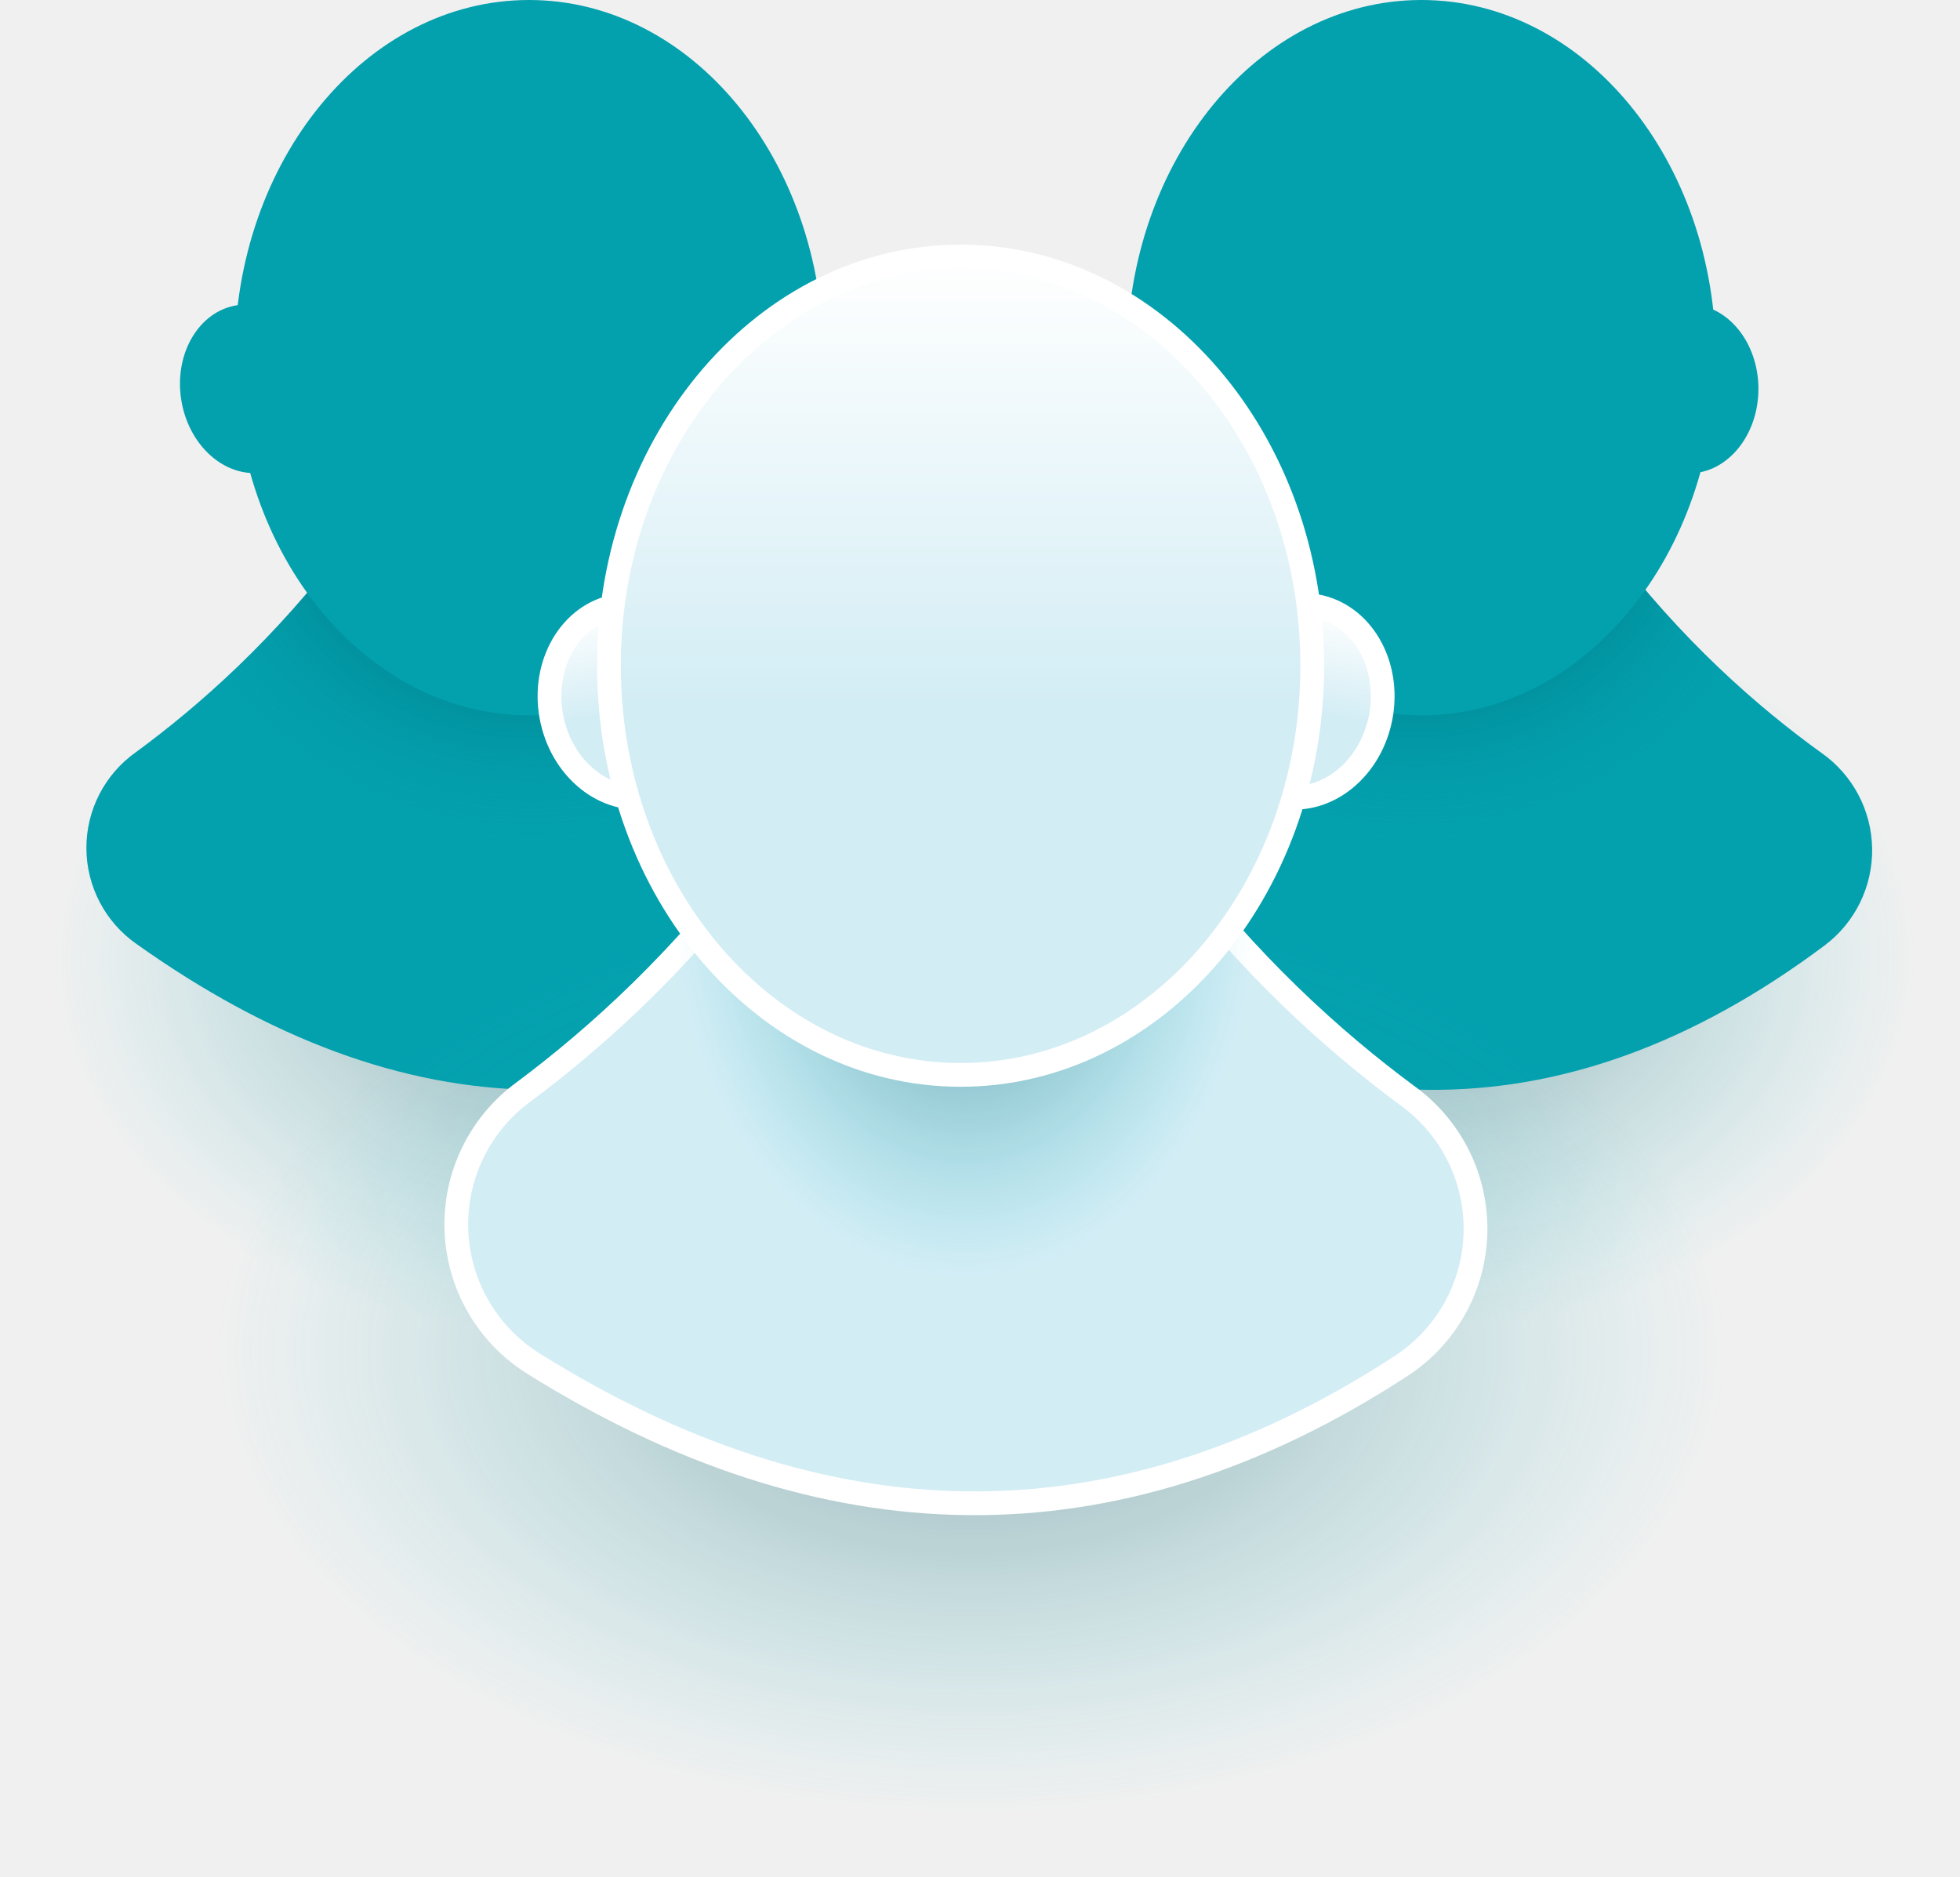
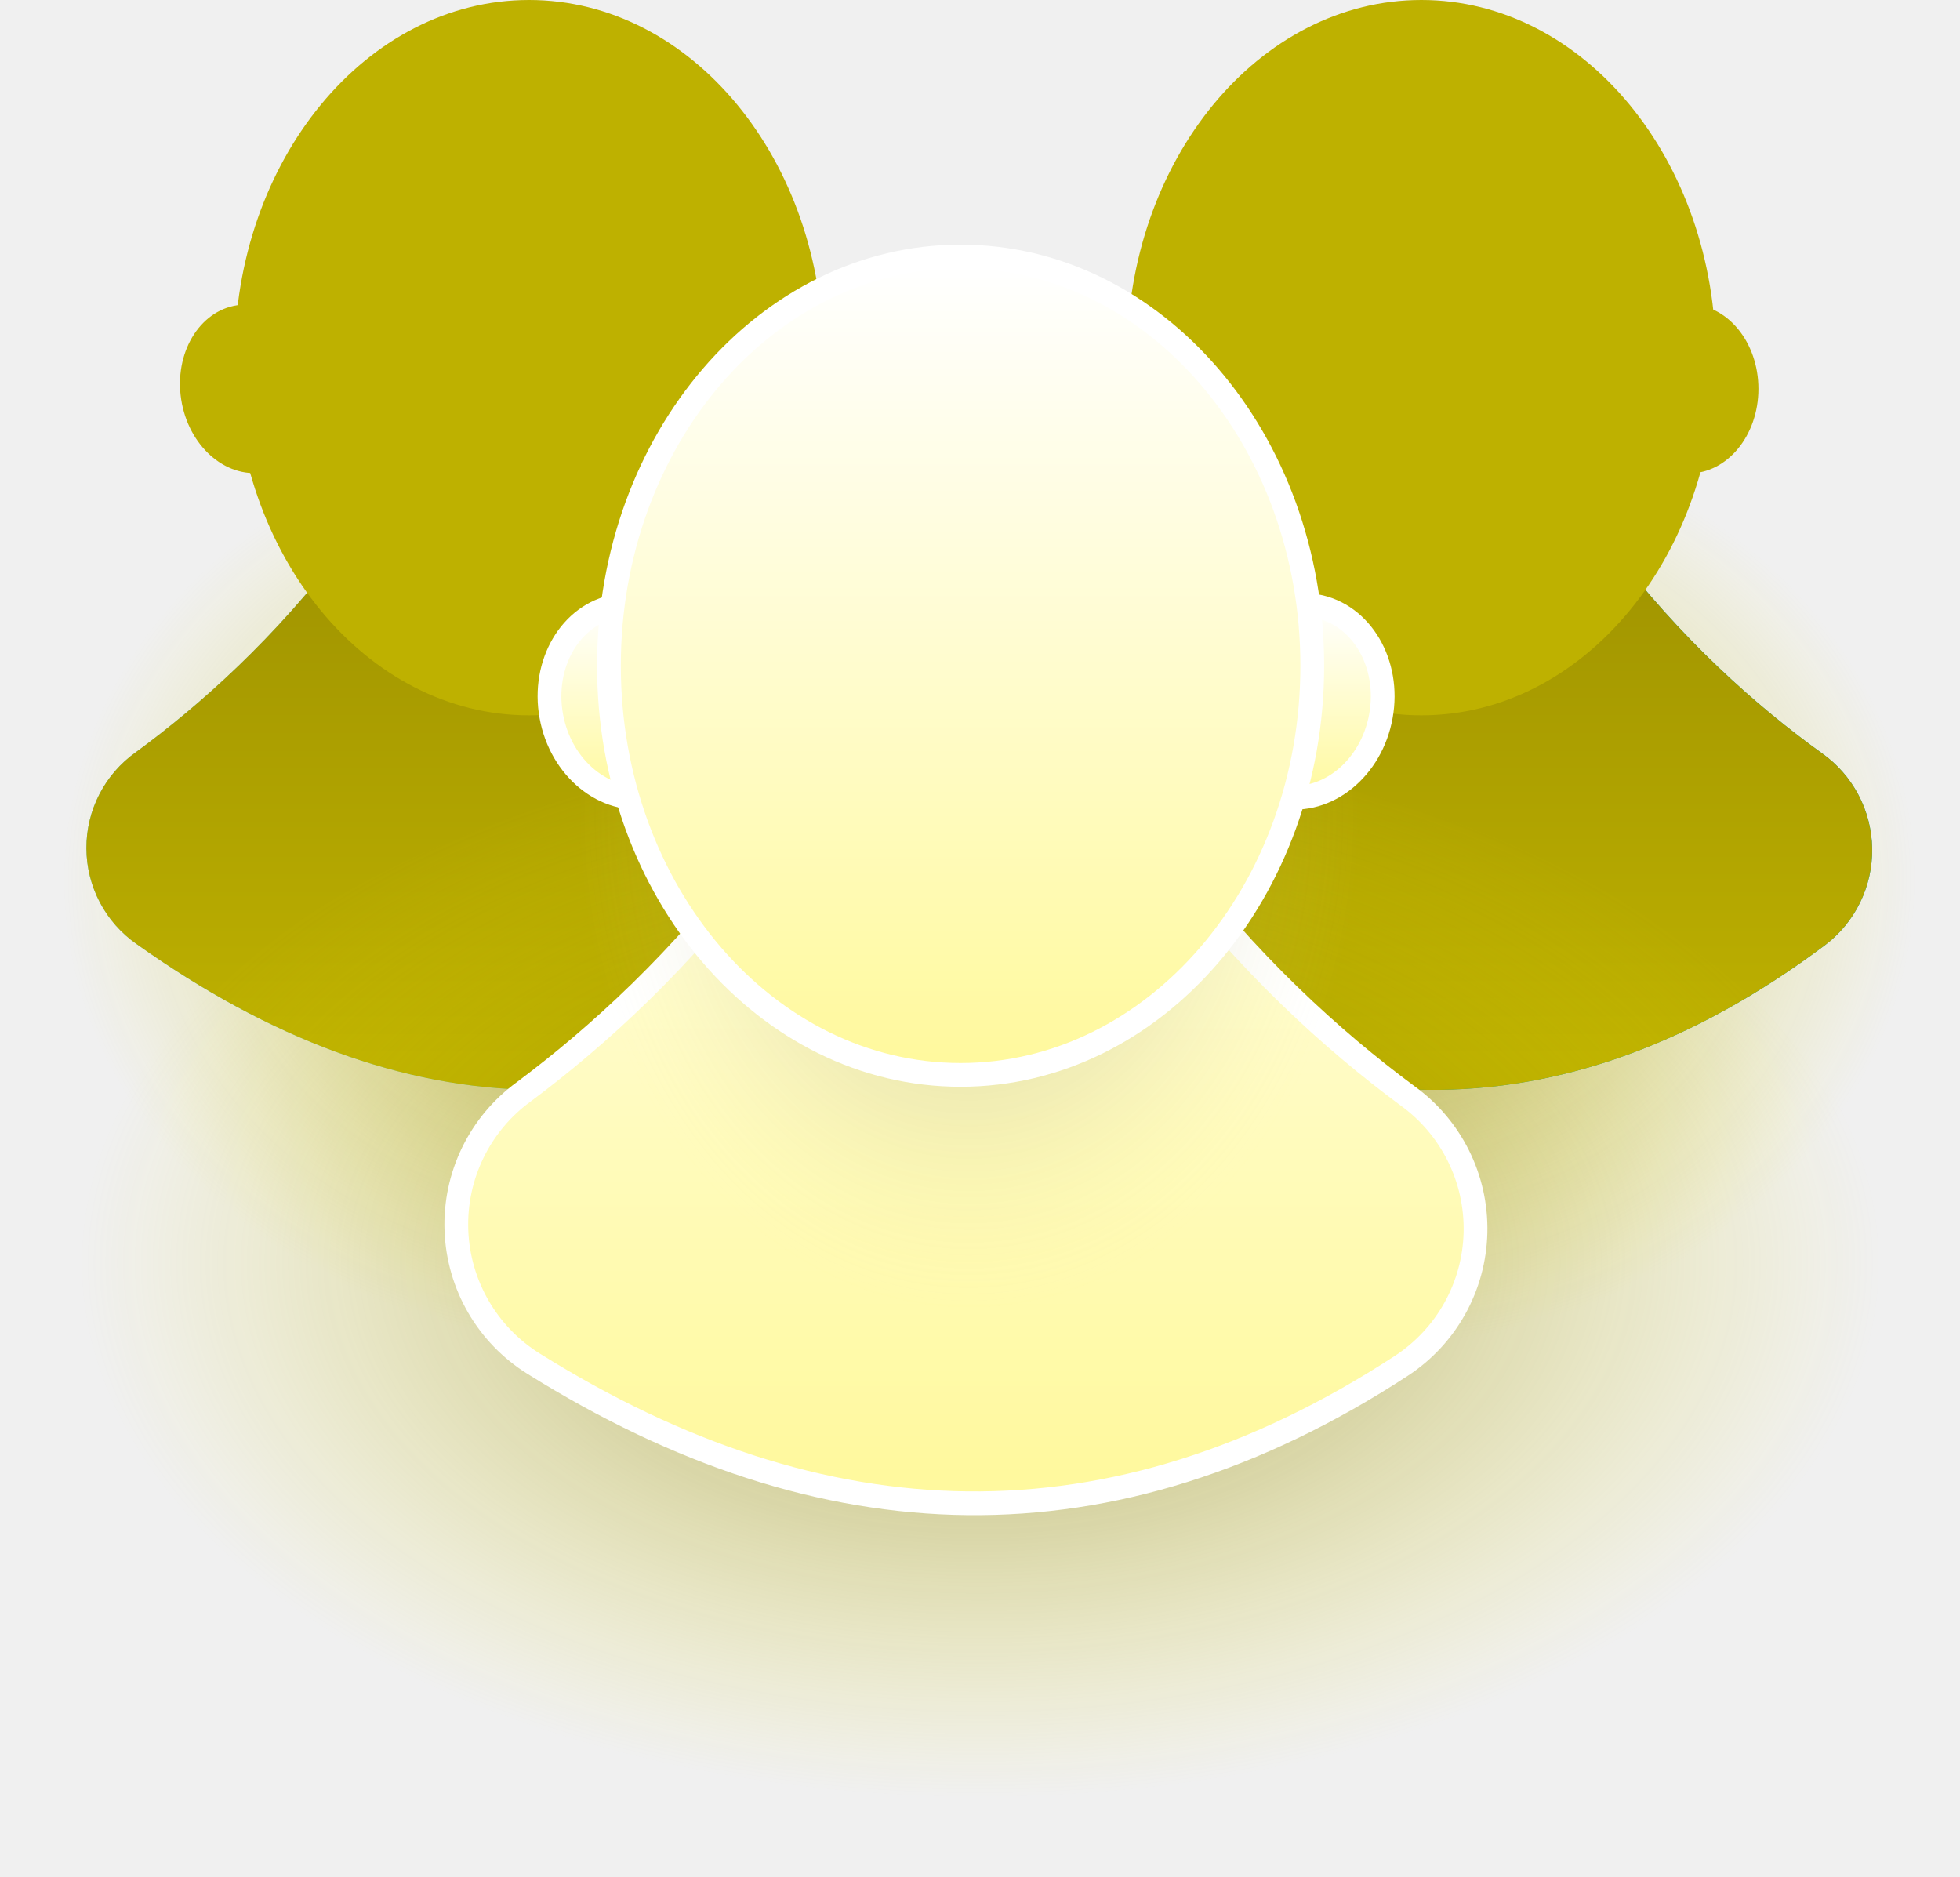
<svg xmlns="http://www.w3.org/2000/svg" viewBox="0 0 165 158" xml:space="preserve" style="fill-rule:evenodd;clip-rule:evenodd;stroke-linecap:round;stroke-linejoin:round;stroke-miterlimit:1.5">
  <g id="person1">
-     <path d="M45.622,35.618c30.103,-0 54.542,18.68 54.542,41.689c0,23.01 -24.439,41.69 -54.542,41.69c-30.103,0 -41.692,-18.744 -41.692,-41.753c0,-23.009 11.589,-41.626 41.692,-41.626Z" style="fill:url(#_Radial1);" />
-     <path d="M78.299,63.439c2.605,1.829 4.177,4.795 4.229,7.978c0.052,3.183 -1.422,6.198 -3.967,8.111c-22.346,16.745 -44.696,15.836 -67.046,-0.048c-2.644,-1.835 -4.228,-4.844 -4.242,-8.064c-0.015,-3.219 1.542,-6.242 4.171,-8.101c10.616,-7.784 25.846,-22.829 32.377,-48.625c-0,-0 0.314,-7.546 0.899,-4.207c0.585,-3.339 0.899,4.207 0.899,4.207c6.584,26.005 22.008,41.084 32.68,48.749Z" style="fill:rgb(3,160,174);" />
-     <path d="M78.299,63.439c2.605,1.829 4.177,4.795 4.229,7.978c0.052,3.183 -1.422,6.198 -3.967,8.111c-22.346,16.745 -44.696,15.836 -67.046,-0.048c-2.644,-1.835 -4.228,-4.844 -4.242,-8.064c-0.015,-3.219 1.542,-6.242 4.171,-8.101c10.616,-7.784 25.846,-22.829 32.377,-48.625c-0,-0 0.314,-7.546 0.899,-4.207c0.585,-3.339 0.899,4.207 0.899,4.207c6.584,26.005 22.008,41.084 32.68,48.749Z" style="fill:url(#_Radial2);" />
-     <path d="M19.95,25.696c3.197,-0.498 6.284,2.249 6.889,6.132c0.605,3.883 -1.499,7.44 -4.696,7.939c-3.197,0.498 -6.283,-2.25 -6.889,-6.133c-0.605,-3.882 1.499,-7.439 4.696,-7.938Z" style="fill:rgb(3,160,174);" />
+     <path d="M45.622,35.618c30.103,0 54.542,18.68 54.542,41.689c0,23.01 -24.439,41.69 -54.542,41.69c-30.103,0 -41.692,-18.744 -41.692,-41.753c0,-23.009 11.589,-41.626 41.692,-41.626Z" style="fill:url(#_crownRadial11);" />
+     <path d="M78.299,63.439c2.605,1.829 4.177,4.795 4.229,7.978c0.052,3.183 -1.422,6.198 -3.967,8.111c-22.346,16.745 -44.696,15.836 -67.046,-0.048c-2.644,-1.835 -4.228,-4.844 -4.242,-8.064c-0.015,-3.219 1.542,-6.242 4.171,-8.101c10.616,-7.784 25.846,-22.829 32.377,-48.625c0,0 0.314,-7.546 0.899,-4.207c0.585,-3.339 0.899,4.207 0.899,4.207c6.584,26.005 22.008,41.084 32.68,48.749Z" style="fill:#70D1C8;" />
+     <path d="M78.299,63.439c2.605,1.829 4.177,4.795 4.229,7.978c0.052,3.183 -1.422,6.198 -3.967,8.111c-22.346,16.745 -44.696,15.836 -67.046,-0.048c-2.644,-1.835 -4.228,-4.844 -4.242,-8.064c-0.015,-3.219 1.542,-6.242 4.171,-8.101c10.616,-7.784 25.846,-22.829 32.377,-48.625c0,0 0.314,-7.546 0.899,-4.207c0.585,-3.339 0.899,4.207 0.899,4.207c6.584,26.005 22.008,41.084 32.68,48.749Z" style="fill:url(#_crownLinear12);" />
+     <path d="M19.95,25.696c3.197,-0.498 6.284,2.249 6.889,6.132c0.605,3.883 -1.499,7.44 -4.696,7.939c-3.197,0.498 -6.283,-2.25 -6.889,-6.133c-0.605,-3.882 1.499,-7.439 4.696,-7.938Z" style="fill:#BEB100" />
    <ellipse cx="67.991" cy="32.731" rx="5.862" ry="7.12" style="fill:none;" />
-     <ellipse cx="44.537" cy="30.109" rx="24.79" ry="30.109" style="fill:rgb(3,160,174);" />
+     <ellipse cx="44.537" cy="30.109" rx="24.79" ry="30.109" style="fill:#BEB100;" />
  </g>
  <g id="person2">
-     <path d="M120.743,35.618c30.103,-0 41.214,18.68 41.214,41.689c0,23.01 -11.111,41.69 -41.214,41.69c-30.103,0 -54.542,-18.68 -54.542,-41.69c-0,-23.009 24.439,-41.689 54.542,-41.689Z" style="fill:url(#_Radial3);" />
-     <path d="M153.353,63.39c2.621,1.844 4.202,4.832 4.251,8.037c0.049,3.204 -1.439,6.239 -4.003,8.162c-22.29,16.661 -44.584,15.758 -66.878,-0.047c-2.666,-1.844 -4.264,-4.873 -4.282,-8.114c-0.018,-3.242 1.547,-6.288 4.192,-8.162c10.613,-7.799 25.792,-22.835 32.309,-48.576c-0,-0 0.314,-7.546 0.899,-4.207c0.585,-3.339 0.899,4.207 0.899,4.207c6.57,25.951 21.943,41.021 32.613,48.7Z" style="fill:rgb(3,160,174);" />
-     <path d="M153.353,63.39c2.621,1.844 4.202,4.832 4.251,8.037c0.049,3.204 -1.439,6.239 -4.003,8.162c-22.29,16.661 -44.584,15.758 -66.878,-0.047c-2.666,-1.844 -4.264,-4.873 -4.282,-8.114c-0.018,-3.242 1.547,-6.288 4.192,-8.162c10.613,-7.799 25.792,-22.835 32.309,-48.576c-0,-0 0.314,-7.546 0.899,-4.207c0.585,-3.339 0.899,4.207 0.899,4.207c6.57,25.951 21.943,41.021 32.613,48.7Z" style="fill:url(#_Radial4);" />
-     <ellipse cx="96.168" cy="32.731" rx="5.862" ry="7.12" style="fill:rgb(3,160,174);" />
-     <ellipse cx="142.168" cy="32.731" rx="5.862" ry="7.12" style="fill:rgb(3,160,174);" />
+     <path d="M120.743,35.618c30.103,0 41.214,18.68 41.214,41.689c0,23.01 -11.111,41.69 -41.214,41.69c-30.103,0 -54.542,-18.68 -54.542,-41.69c0,-23.009 24.439,-41.689 54.542,-41.689Z" style="fill:url(#_crownRadial13);" />
+     <path d="M153.353,63.39c2.621,1.844 4.202,4.832 4.251,8.037c0.049,3.204 -1.439,6.239 -4.003,8.162c-22.29,16.661 -44.584,15.758 -66.878,-0.047c-2.666,-1.844 -4.264,-4.873 -4.282,-8.114c-0.018,-3.242 1.547,-6.288 4.192,-8.162c10.613,-7.799 25.792,-22.835 32.309,-48.576c0,0 0.314,-7.546 0.899,-4.207c0.585,-3.339 0.899,4.207 0.899,4.207c6.57,25.951 21.943,41.021 32.613,48.7Z" style="fill:rgb(3,160,174);" />
+     <path d="M153.353,63.39c2.621,1.844 4.202,4.832 4.251,8.037c0.049,3.204 -1.439,6.239 -4.003,8.162c-22.29,16.661 -44.584,15.758 -66.878,-0.047c-2.666,-1.844 -4.264,-4.873 -4.282,-8.114c-0.018,-3.242 1.547,-6.288 4.192,-8.162c10.613,-7.799 25.792,-22.835 32.309,-48.576c0,0 0.314,-7.546 0.899,-4.207c0.585,-3.339 0.899,4.207 0.899,4.207c6.57,25.951 21.943,41.021 32.613,48.7Z" style="fill:url(#_crownLinear14);" />
+     <ellipse cx="96.168" cy="32.731" rx="5.862" ry="7.12" style="fill:#BEB100;" />
+     <ellipse cx="142.168" cy="32.731" rx="5.862" ry="7.12" style="fill:#BEB100;" />
    <path d="M144.26,25.704c3.193,0.521 5.271,4.093 4.638,7.972c-0.633,3.878 -3.739,6.604 -6.933,6.083c-3.193,-0.522 -5.271,-4.094 -4.638,-7.972c0.633,-3.879 3.739,-6.604 6.933,-6.083Z" style="fill:none;" />
-     <ellipse cx="119.658" cy="30.109" rx="24.79" ry="30.109" style="fill:rgb(3,160,174);" />
+     <ellipse cx="119.658" cy="30.109" rx="24.79" ry="30.109" style="fill:#BEB100;" />
  </g>
  <g id="person3">
-     <ellipse cx="82.163" cy="110.033" rx="77.933" ry="47.694" style="fill:url(#_Radial5);" />
-     <path d="M118.476,92.233c3.696,2.658 5.842,6.969 5.736,11.521c-0.107,4.552 -2.453,8.757 -6.27,11.239c-24.333,15.855 -48.677,15.01 -73.021,-0.197c-3.899,-2.43 -6.335,-6.639 -6.5,-11.231c-0.164,-4.591 1.964,-8.964 5.68,-11.667c12.484,-9.313 28.672,-26.109 35.911,-53.5c0,-0 0.375,-8.633 1.074,-4.813c0.698,-3.82 1.073,4.813 1.073,4.813c7.321,27.701 23.794,44.565 36.317,53.835Z" style="fill:url(#_Linear6);stroke:white;stroke-width:2px;" />
-     <ellipse cx="81.403" cy="72.154" rx="33.499" ry="43.778" style="fill:url(#_Radial7);" />
-     <path d="M51.846,51.023c3.801,-0.69 7.539,2.342 8.341,6.766c0.802,4.423 -1.633,8.574 -5.435,9.264c-3.802,0.689 -7.54,-2.343 -8.342,-6.766c-0.802,-4.424 1.634,-8.575 5.436,-9.264Z" style="fill:url(#_Linear8);stroke:white;stroke-width:2px;" />
-     <path d="M110.804,51.021c3.803,0.685 6.243,4.833 5.446,9.258c-0.798,4.424 -4.532,7.46 -8.335,6.775c-3.802,-0.685 -6.242,-4.833 -5.445,-9.258c0.797,-4.424 4.531,-7.46 8.334,-6.775Z" style="fill:url(#_Linear9);stroke:white;stroke-width:2px;" />
-     <ellipse cx="80.867" cy="56.038" rx="29.604" ry="34.445" style="fill:url(#_Linear10);stroke:white;stroke-width:2px;" />
+     <ellipse cx="82.163" cy="110.033" rx="77.933" ry="47.694" style="fill:url(#_crownRadial15);" />
+     <path d="M118.476,92.233c3.696,2.658 5.842,6.969 5.736,11.521c-0.107,4.552 -2.453,8.757 -6.27,11.239c-24.333,15.855 -48.677,15.01 -73.021,-0.197c-3.899,-2.43 -6.335,-6.639 -6.5,-11.231c-0.164,-4.591 1.964,-8.964 5.68,-11.667c12.484,-9.313 28.672,-26.109 35.911,-53.5c0,0 0.375,-8.633 1.074,-4.813c0.698,-3.82 1.073,4.813 1.073,4.813c7.321,27.701 23.794,44.565 36.317,53.835Z" style="fill:url(#_crownLinear16);stroke:white;stroke-width:2px;" />
+     <ellipse cx="81.403" cy="72.154" rx="33.499" ry="43.778" style="fill:url(#_crownRadial17);" />
+     <path d="M51.846,51.023c3.801,-0.69 7.539,2.342 8.341,6.766c0.802,4.423 -1.633,8.574 -5.435,9.264c-3.802,0.689 -7.54,-2.343 -8.342,-6.766c-0.802,-4.424 1.634,-8.575 5.436,-9.264Z" style="fill:url(#_crownLinear18);stroke:white;stroke-width:2px;" />
+     <path d="M110.804,51.021c3.803,0.685 6.243,4.833 5.446,9.258c-0.798,4.424 -4.532,7.46 -8.335,6.775c-3.802,-0.685 -6.242,-4.833 -5.445,-9.258c0.797,-4.424 4.531,-7.46 8.334,-6.775Z" style="fill:url(#_crownLinear19);stroke:white;stroke-width:2px;" />
+     <ellipse cx="80.867" cy="56.038" rx="29.604" ry="34.445" style="fill:url(#_crownLinear110);stroke:white;stroke-width:2px;" />
  </g>
  <defs>
-     <radialGradient id="_Radial1" cx="0" cy="0" r="1" gradientUnits="userSpaceOnUse" gradientTransform="matrix(40.7085,-0.18457,0.141077,31.1156,45.3677,80.5547)">
-       <stop offset="0" style="stop-color:rgb(1,58,64);stop-opacity:0.4" />
-       <stop offset="1" style="stop-color:rgb(26,193,210);stop-opacity:0" />
+     <radialGradient id="_crownRadial11" cx="0" cy="0" r="1" gradientUnits="userSpaceOnUse" gradientTransform="matrix(-47.2623,0,0,-39.444,52.2711,74.0608)">
+       <stop offset="0" style="stop-color:#615900;stop-opacity:0.6" />
+       <stop offset="1" style="stop-color:#E8DC00;stop-opacity:0" />
    </radialGradient>
-     <radialGradient id="_Radial2" cx="0" cy="0" r="1" gradientUnits="userSpaceOnUse" gradientTransform="matrix(32.8094,0,0,30.1217,44.6727,40.864)">
-       <stop offset="0" style="stop-color:rgb(1,58,64);stop-opacity:0.4" />
-       <stop offset="0.52" style="stop-color:rgb(1,82,90);stop-opacity:0.31" />
-       <stop offset="1" style="stop-color:rgb(3,160,174);stop-opacity:0" />
+     <linearGradient id="_crownLinear12" x1="0" y1="0" x2="1" y2="0" gradientUnits="userSpaceOnUse" gradientTransform="matrix(3.98459e-15,65.0732,-65.0732,3.98459e-15,44.4396,23.9149)">
+       <stop offset="0" style="stop-color:#918500;stop-opacity:1" />
+       <stop offset="1" style="stop-color:#BEB100;stop-opacity:1" />
+     </linearGradient>
+     <radialGradient id="_crownRadial13" cx="0" cy="0" r="1" gradientUnits="userSpaceOnUse" gradientTransform="matrix(-47.0275,0,0,-39.444,114.302,74.0608)">
+       <stop offset="0" style="stop-color:#615900;stop-opacity:0.6" />
+       <stop offset="1" style="stop-color:#E8DC00;stop-opacity:0" />
    </radialGradient>
-     <radialGradient id="_Radial3" cx="0" cy="0" r="1" gradientUnits="userSpaceOnUse" gradientTransform="matrix(40.8061,0,0,31.1902,120.489,80.5547)">
-       <stop offset="0" style="stop-color:rgb(1,58,64);stop-opacity:0.4" />
-       <stop offset="1" style="stop-color:rgb(26,193,210);stop-opacity:0" />
+     <linearGradient id="_crownLinear14" x1="0" y1="0" x2="1" y2="0" gradientUnits="userSpaceOnUse" gradientTransform="matrix(3.97971e-15,65.0735,-64.9936,3.9846e-15,119.562,23.915)">
+       <stop offset="0" style="stop-color:#918500;stop-opacity:1" />
+       <stop offset="1" style="stop-color:#BEB100;stop-opacity:1" />
+     </linearGradient>
+     <radialGradient id="_crownRadial15" cx="0" cy="0" r="1" gradientUnits="userSpaceOnUse" gradientTransform="matrix(-76.5487,0,0,-45.1251,82.526,106.319)">
+       <stop offset="0" style="stop-color:#615900;stop-opacity:0.6" />
+       <stop offset="1" style="stop-color:#E8DC00;stop-opacity:0" />
    </radialGradient>
-     <radialGradient id="_Radial4" cx="0" cy="0" r="1" gradientUnits="userSpaceOnUse" gradientTransform="matrix(32.8094,0,0,30.1217,119.091,40.8197)">
-       <stop offset="0" style="stop-color:rgb(1,58,64);stop-opacity:0.4" />
-       <stop offset="0.52" style="stop-color:rgb(1,82,90);stop-opacity:0.31" />
-       <stop offset="1" style="stop-color:rgb(3,160,174);stop-opacity:0" />
+     <linearGradient id="_crownLinear16" x1="0" y1="0" x2="1" y2="0" gradientUnits="userSpaceOnUse" gradientTransform="matrix(-3.17988e-14,90.9291,-83.0566,-3.48128e-14,86.4846,33.6517)">
+       <stop offset="0" style="stop-color:white;stop-opacity:1" />
+       <stop offset="1" style="stop-color:#FFF99E;stop-opacity:1" />
+     </linearGradient>
+     <radialGradient id="_crownRadial17" cx="0" cy="0" r="1" gradientUnits="userSpaceOnUse" gradientTransform="matrix(-32.9039,0,0,-41.42,81.559,68.7446)">
+       <stop offset="0" style="stop-color:#000;stop-opacity:0.3" />
+       <stop offset="1" style="stop-color:#FFF9A3;stop-opacity:0" />
    </radialGradient>
-     <radialGradient id="_Radial5" cx="0" cy="0" r="1" gradientUnits="userSpaceOnUse" gradientTransform="matrix(63.5457,0,-1.26218e-29,38.8887,81.8,113.748)">
-       <stop offset="0" style="stop-color:rgb(1,58,64);stop-opacity:0.4" />
-       <stop offset="1" style="stop-color:rgb(26,193,210);stop-opacity:0" />
-     </radialGradient>
-     <linearGradient id="_Linear6" x1="0" y1="0" x2="1" y2="0" gradientUnits="userSpaceOnUse" gradientTransform="matrix(2.62266e-15,43.6842,-42.8313,2.67488e-15,119.288,21.5413)">
+     <linearGradient id="_crownLinear18" x1="0" y1="0" x2="1" y2="0" gradientUnits="userSpaceOnUse" gradientTransform="matrix(-5.21898e-15,15.706,-13.6317,-6.01317e-15,54.1472,51.1051)">
      <stop offset="0" style="stop-color:white;stop-opacity:1" />
-       <stop offset="1" style="stop-color:rgb(211,237,245);stop-opacity:1" />
+       <stop offset="1" style="stop-color:#FFF99E;stop-opacity:1" />
    </linearGradient>
-     <radialGradient id="_Radial7" cx="0" cy="0" r="1" gradientUnits="userSpaceOnUse" gradientTransform="matrix(24.577,0,1.29117e-14,32.1183,81.2473,75.5641)">
-       <stop offset="0" style="stop-color:rgb(1,58,64);stop-opacity:0.6" />
-       <stop offset="1" style="stop-color:rgb(26,193,210);stop-opacity:0" />
-     </radialGradient>
-     <linearGradient id="_Linear8" x1="0" y1="0" x2="1" y2="0" gradientUnits="userSpaceOnUse" gradientTransform="matrix(1.58476,8.74054,-7.51206,1.36202,51.8455,51.0226)">
+     <linearGradient id="_crownLinear19" x1="0" y1="0" x2="1" y2="0" gradientUnits="userSpaceOnUse" gradientTransform="matrix(-5.21869e-15,15.7065,-13.6309,-6.01334e-15,110.209,51.1045)">
      <stop offset="0" style="stop-color:white;stop-opacity:1" />
-       <stop offset="1" style="stop-color:rgb(211,237,245);stop-opacity:1" />
+       <stop offset="1" style="stop-color:#FFF99E;stop-opacity:1" />
    </linearGradient>
-     <linearGradient id="_Linear9" x1="0" y1="0" x2="1" y2="0" gradientUnits="userSpaceOnUse" gradientTransform="matrix(-1.57502,8.74231,-7.51358,-1.35365,110.804,51.021)">
+     <linearGradient id="_crownLinear110" x1="0" y1="0" x2="1" y2="0" gradientUnits="userSpaceOnUse" gradientTransform="matrix(-2.19425e-14,66.6845,-57.3125,-2.55306e-14,84.4349,22.3572)">
      <stop offset="0" style="stop-color:white;stop-opacity:1" />
-       <stop offset="1" style="stop-color:rgb(211,237,245);stop-opacity:1" />
-     </linearGradient>
-     <linearGradient id="_Linear10" x1="0" y1="0" x2="1" y2="0" gradientUnits="userSpaceOnUse" gradientTransform="matrix(1.89374e-14,37.5634,-32.2838,2.30009e-15,80.8672,21.5924)">
-       <stop offset="0" style="stop-color:white;stop-opacity:1" />
-       <stop offset="1" style="stop-color:rgb(211,237,245);stop-opacity:1" />
+       <stop offset="1" style="stop-color:#FFF99E;stop-opacity:1" />
    </linearGradient>
  </defs>
  <style type="text/css">
        #person1,
        #person2,
        #person3 {
            transform-box: fill-box;
            transform-origin: center;
        }
        #person1,
        #person2,
        #person3 {
            transform: translateX(0);
            transition: 0.5s ease-in;
        }
        svg:hover #person1 {
            transform: translateX(10px);
        }
        svg:hover #person2 {
            transform: translateX(-10px);
        }
        svg:hover #person3 {
            transform: scale(0.95);
        }
    </style>
</svg>
